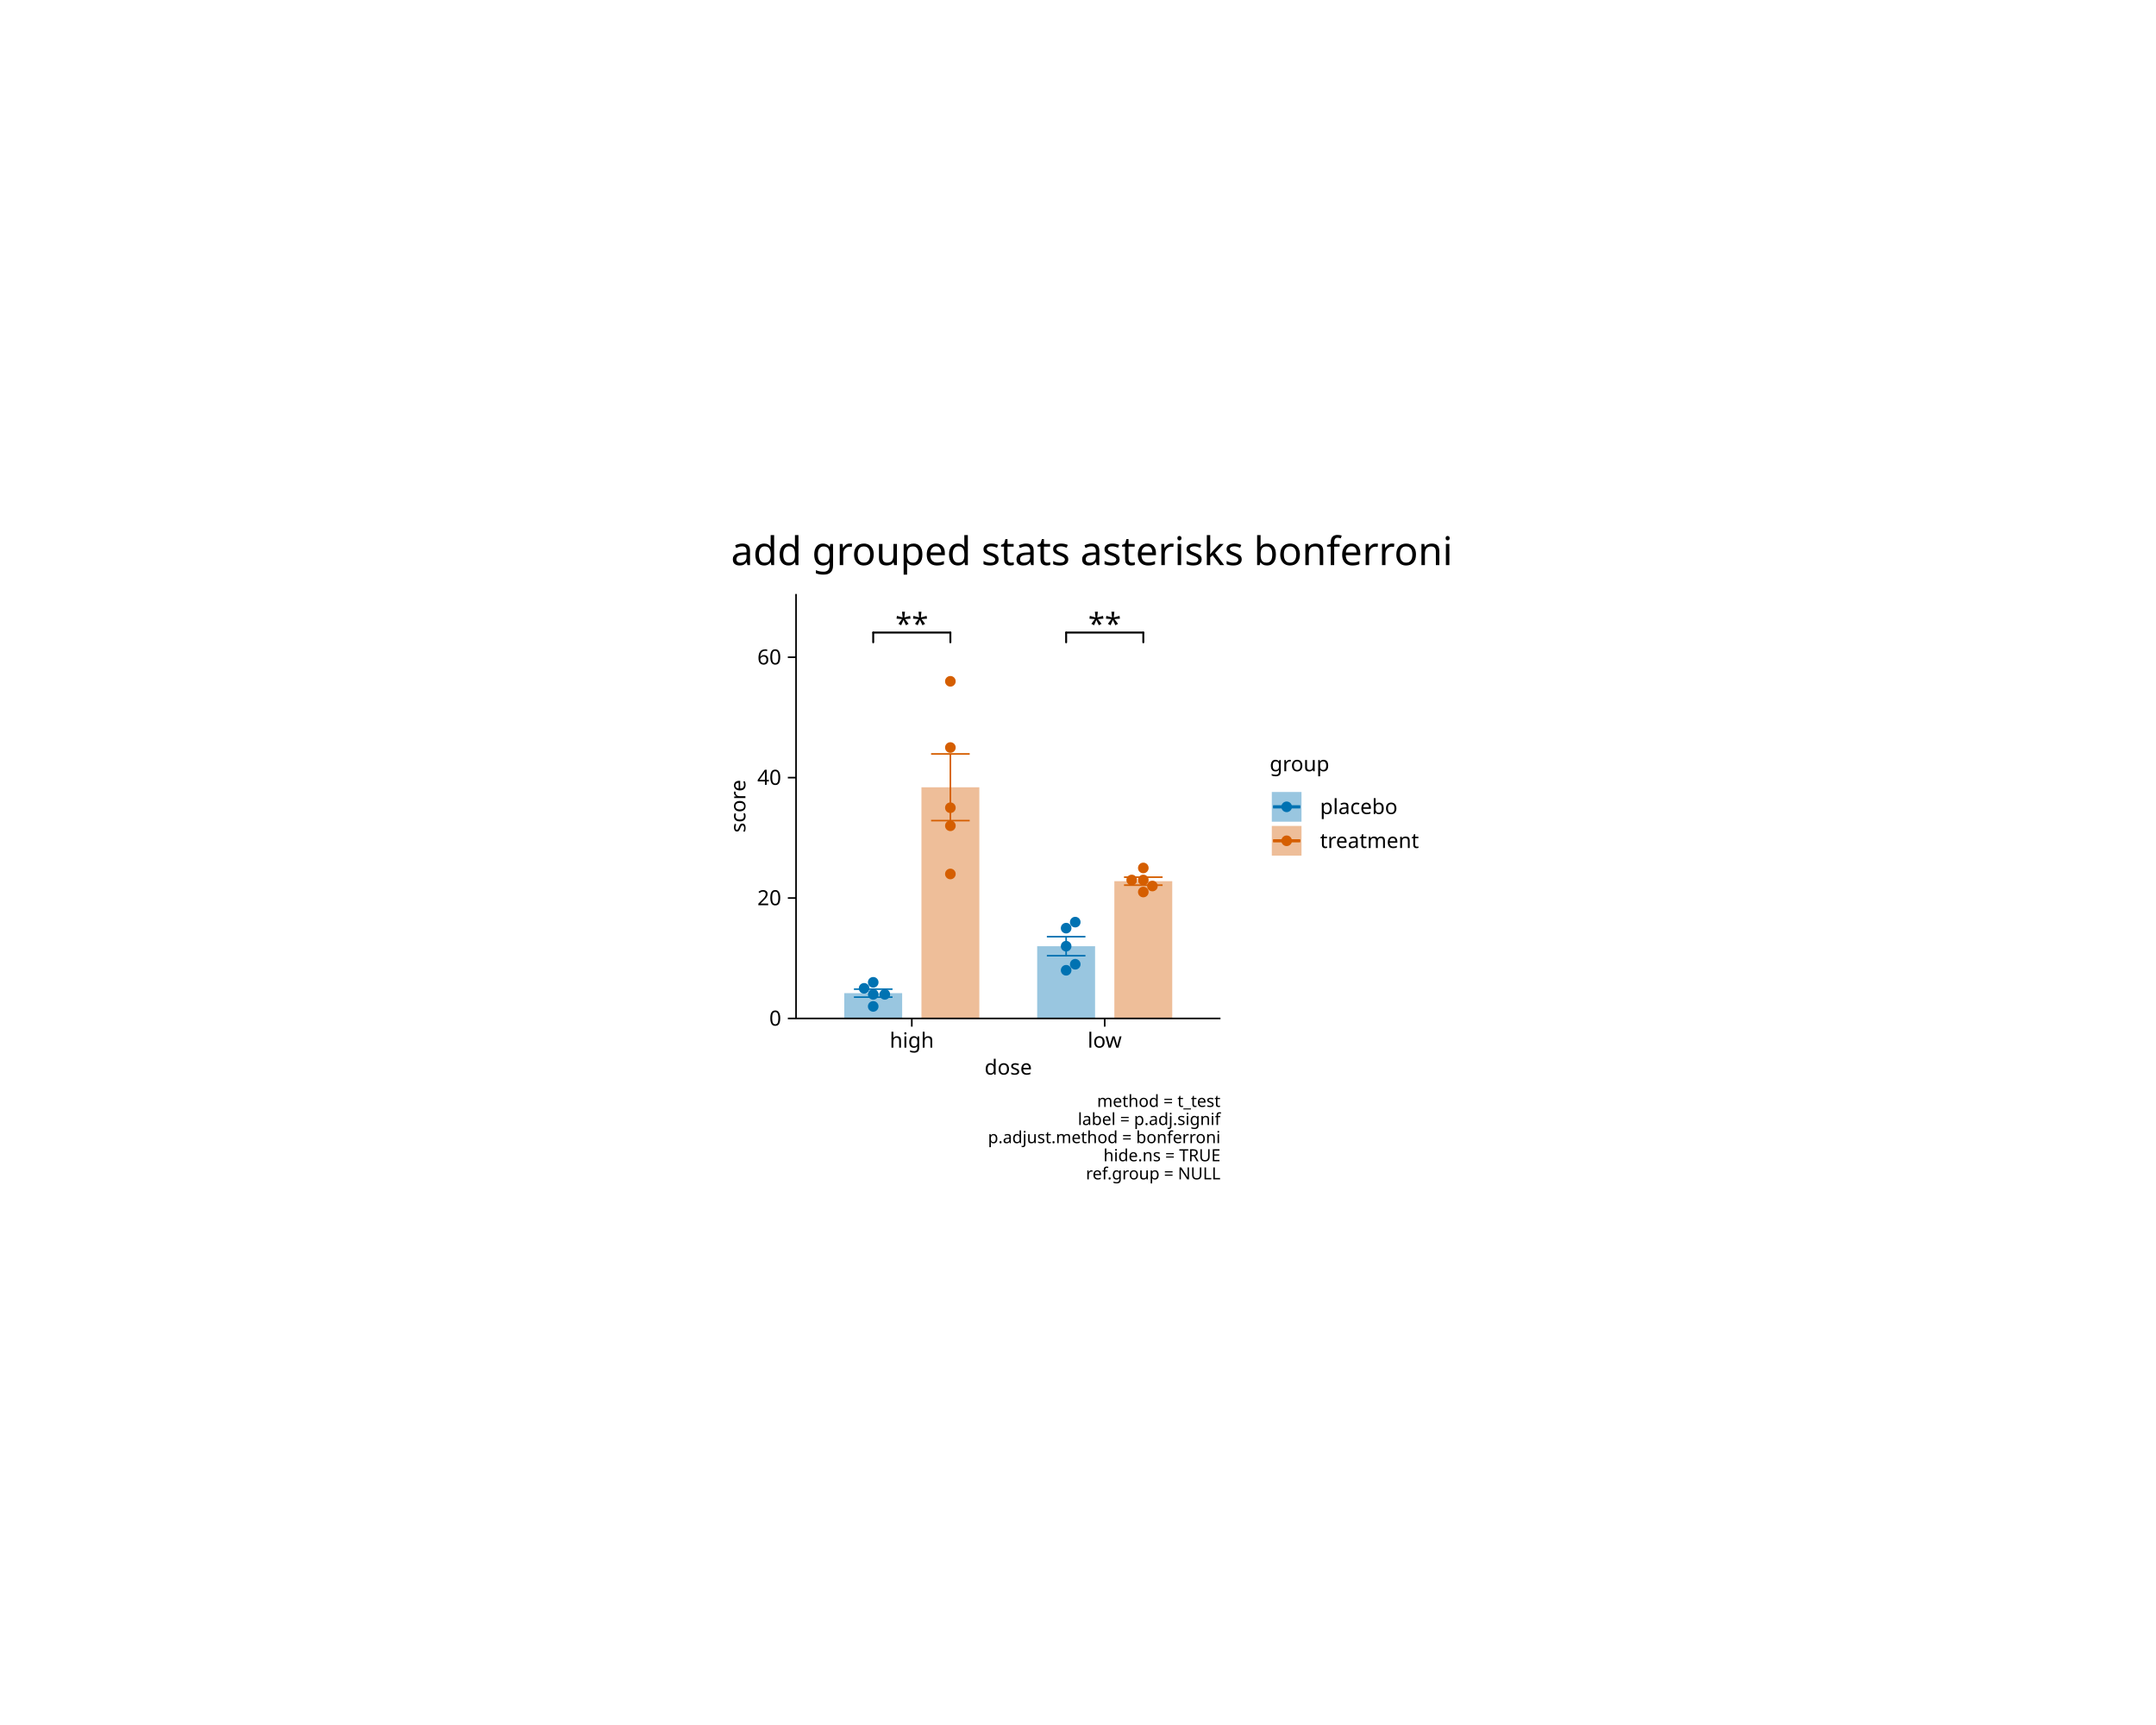
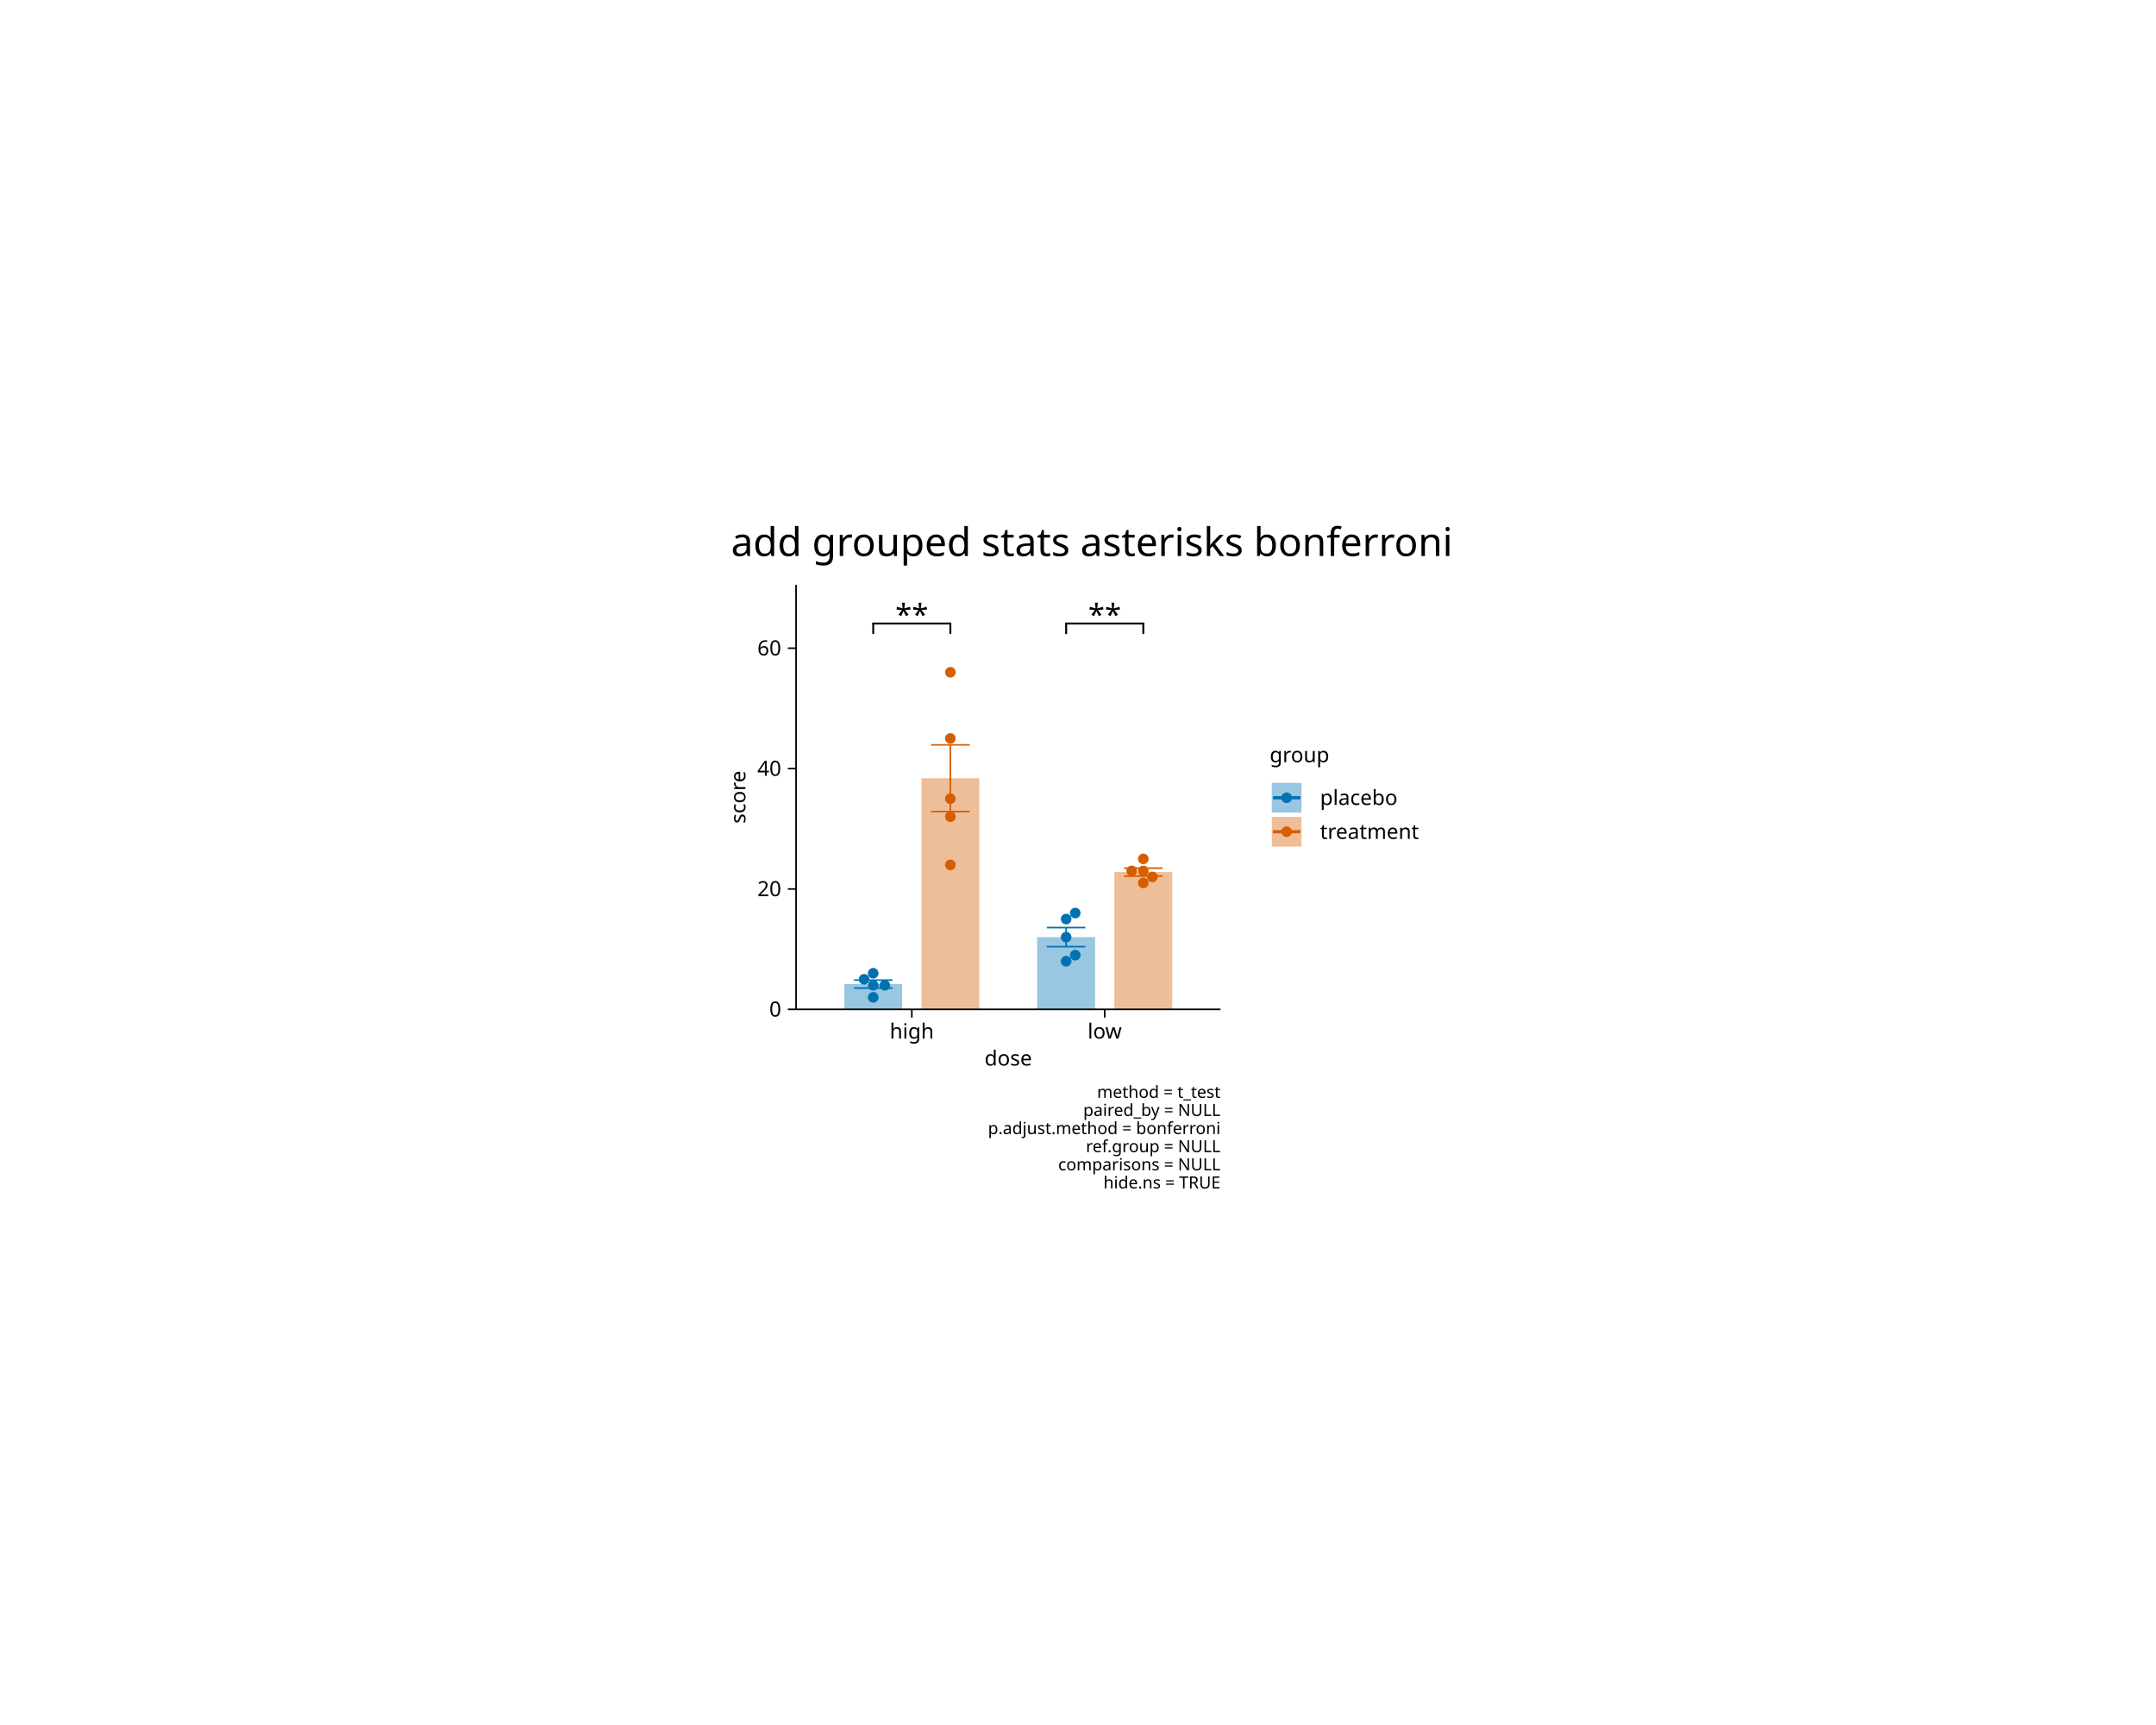
<svg xmlns="http://www.w3.org/2000/svg" class="svglite" data-engine-version="2.0" width="720.00pt" height="576.00pt" viewBox="0 0 720.00 576.00">
  <defs>
    <style type="text/css">
    .svglite line, .svglite polyline, .svglite polygon, .svglite path, .svglite rect, .svglite circle {
      fill: none;
      stroke: #000000;
      stroke-linecap: round;
      stroke-linejoin: round;
      stroke-miterlimit: 10.00;
    }
  </style>
  </defs>
  <rect width="100%" height="100%" style="stroke: none; fill: #FFFFFF;" />
  <defs>
    <clipPath id="cpMC4wMHw3MjAuMDB8MC4wMHw1NzYuMDA=">
      <rect x="0.00" y="0.00" width="720.00" height="576.00" />
    </clipPath>
  </defs>
  <g clip-path="url(#cpMC4wMHw3MjAuMDB8MC4wMHw1NzYuMDA=)">
</g>
  <defs>
-     <clipPath id="cpMjM3LjIyfDQ4Mi43OHwxNzQuMTN8NDAxLjg3">
-       <rect x="237.22" y="174.13" width="245.56" height="227.73" />
+     <clipPath id="cpMjM3LjIyfDQ4Mi43OHwxNzEuMTF8NDA0Ljg5">
+       <rect x="237.22" y="171.11" width="245.56" height="233.78" />
    </clipPath>
  </defs>
-   <g clip-path="url(#cpMjM3LjIyfDQ4Mi43OHwxNzQuMTN8NDAxLjg3)">
-     <rect x="237.22" y="174.13" width="245.56" height="227.73" style="stroke-width: 1.07; stroke: #FFFFFF; fill: #FFFFFF;" />
+   <g clip-path="url(#cpMjM3LjIyfDQ4Mi43OHwxNzEuMTF8NDA0Ljg5)">
+     <rect x="237.22" y="171.11" width="245.56" height="233.78" style="stroke-width: 1.07; stroke: #FFFFFF; fill: #FFFFFF;" />
  </g>
  <g clip-path="url(#cpMC4wMHw3MjAuMDB8MC4wMHw1NzYuMDA=)">
</g>
  <defs>
-     <clipPath id="cpMjY1Ljg0fDQwNy41OHwxOTguMzR8MzQwLjA3">
-       <rect x="265.84" y="198.34" width="141.73" height="141.73" />
+     <clipPath id="cpMjY1Ljg0fDQwNy41OHwxOTUuMzF8MzM3LjA0">
+       <rect x="265.84" y="195.31" width="141.73" height="141.73" />
    </clipPath>
  </defs>
-   <g clip-path="url(#cpMjY1Ljg0fDQwNy41OHwxOTguMzR8MzQwLjA3)">
+   <g clip-path="url(#cpMjY1Ljg0fDQwNy41OHwxOTUuMzF8MzM3LjA0)">
</g>
  <g clip-path="url(#cpMC4wMHw3MjAuMDB8MC4wMHw1NzYuMDA=)">
</g>
  <defs>
-     <clipPath id="cpMjQyLjcwfDQ3Ny4zMHwxOTYuOTJ8Mzk2LjM5">
-       <rect x="242.70" y="196.92" width="234.60" height="199.47" />
+     <clipPath id="cpMjQyLjcwfDQ3Ny4zMHwxOTMuODl8Mzk5LjQx">
+       <rect x="242.70" y="193.89" width="234.60" height="205.52" />
    </clipPath>
  </defs>
-   <g clip-path="url(#cpMjQyLjcwfDQ3Ny4zMHwxOTYuOTJ8Mzk2LjM5)">
-     <rect x="242.70" y="196.92" width="234.60" height="199.47" style="stroke-width: 1.07; stroke: none;" />
+   <g clip-path="url(#cpMjQyLjcwfDQ3Ny4zMHwxOTMuODl8Mzk5LjQx)">
+     <rect x="242.70" y="193.89" width="234.60" height="205.52" style="stroke-width: 1.07; stroke: none;" />
  </g>
  <g clip-path="url(#cpMC4wMHw3MjAuMDB8MC4wMHw1NzYuMDA=)">
</g>
-   <g clip-path="url(#cpMjY1Ljg0fDQwNy41OHwxOTguMzR8MzQwLjA3)">
-     <rect x="265.84" y="198.34" width="141.73" height="141.73" style="stroke-width: 1.07; stroke: none;" />
-     <rect x="281.95" y="331.63" width="19.33" height="8.44" style="stroke-width: 1.07; stroke: none; stroke-linecap: butt; stroke-linejoin: miter; fill: #0072B2; fill-opacity: 0.40;" />
-     <rect x="307.72" y="262.88" width="19.33" height="77.19" style="stroke-width: 1.07; stroke: none; stroke-linecap: butt; stroke-linejoin: miter; fill: #D55E00; fill-opacity: 0.40;" />
-     <rect x="346.37" y="315.95" width="19.33" height="24.12" style="stroke-width: 1.07; stroke: none; stroke-linecap: butt; stroke-linejoin: miter; fill: #0072B2; fill-opacity: 0.40;" />
-     <rect x="372.14" y="294.24" width="19.33" height="45.83" style="stroke-width: 1.07; stroke: none; stroke-linecap: butt; stroke-linejoin: miter; fill: #D55E00; fill-opacity: 0.40;" />
-     <polyline points="285.17,330.29 298.06,330.29 " style="stroke-width: 0.53; stroke: #0072B2; stroke-linecap: butt;" />
-     <polyline points="291.61,330.29 291.61,332.96 " style="stroke-width: 0.53; stroke: #0072B2; stroke-linecap: butt;" />
-     <polyline points="285.17,332.96 298.06,332.96 " style="stroke-width: 0.53; stroke: #0072B2; stroke-linecap: butt;" />
-     <polyline points="310.94,251.75 323.83,251.75 " style="stroke-width: 0.53; stroke: #D55E00; stroke-linecap: butt;" />
-     <polyline points="317.38,251.75 317.38,274.01 " style="stroke-width: 0.53; stroke: #D55E00; stroke-linecap: butt;" />
-     <polyline points="310.94,274.01 323.83,274.01 " style="stroke-width: 0.53; stroke: #D55E00; stroke-linecap: butt;" />
-     <polyline points="349.60,312.77 362.48,312.77 " style="stroke-width: 0.53; stroke: #0072B2; stroke-linecap: butt;" />
-     <polyline points="356.04,312.77 356.04,319.12 " style="stroke-width: 0.53; stroke: #0072B2; stroke-linecap: butt;" />
-     <polyline points="349.60,319.12 362.48,319.12 " style="stroke-width: 0.53; stroke: #0072B2; stroke-linecap: butt;" />
-     <polyline points="375.36,292.90 388.25,292.90 " style="stroke-width: 0.53; stroke: #D55E00; stroke-linecap: butt;" />
-     <polyline points="381.81,292.90 381.81,295.57 " style="stroke-width: 0.53; stroke: #D55E00; stroke-linecap: butt;" />
-     <polyline points="375.36,295.57 388.25,295.57 " style="stroke-width: 0.53; stroke: #D55E00; stroke-linecap: butt;" />
-     <circle cx="291.61" cy="336.05" r="1.42" style="stroke-width: 0.71; stroke: #0072B2; fill: #0072B2;" />
-     <circle cx="291.61" cy="332.03" r="1.42" style="stroke-width: 0.71; stroke: #0072B2; fill: #0072B2;" />
-     <circle cx="288.57" cy="330.02" r="1.42" style="stroke-width: 0.71; stroke: #0072B2; fill: #0072B2;" />
-     <circle cx="295.48" cy="332.03" r="1.42" style="stroke-width: 0.71; stroke: #0072B2; fill: #0072B2;" />
-     <circle cx="291.61" cy="328.01" r="1.42" style="stroke-width: 0.71; stroke: #0072B2; fill: #0072B2;" />
-     <circle cx="317.38" cy="275.74" r="1.42" style="stroke-width: 0.71; stroke: #D55E00; fill: #D55E00;" />
-     <circle cx="317.38" cy="269.71" r="1.42" style="stroke-width: 0.71; stroke: #D55E00; fill: #D55E00;" />
-     <circle cx="317.38" cy="291.83" r="1.42" style="stroke-width: 0.71; stroke: #D55E00; fill: #D55E00;" />
-     <circle cx="317.38" cy="249.61" r="1.42" style="stroke-width: 0.71; stroke: #D55E00; fill: #D55E00;" />
-     <circle cx="317.38" cy="227.50" r="1.42" style="stroke-width: 0.71; stroke: #D55E00; fill: #D55E00;" />
-     <circle cx="359.08" cy="321.98" r="1.42" style="stroke-width: 0.71; stroke: #0072B2; fill: #0072B2;" />
-     <circle cx="356.04" cy="323.99" r="1.42" style="stroke-width: 0.71; stroke: #0072B2; fill: #0072B2;" />
-     <circle cx="356.04" cy="315.95" r="1.42" style="stroke-width: 0.71; stroke: #0072B2; fill: #0072B2;" />
-     <circle cx="356.04" cy="309.92" r="1.42" style="stroke-width: 0.71; stroke: #0072B2; fill: #0072B2;" />
-     <circle cx="359.08" cy="307.91" r="1.42" style="stroke-width: 0.71; stroke: #0072B2; fill: #0072B2;" />
-     <circle cx="381.81" cy="293.84" r="1.42" style="stroke-width: 0.71; stroke: #D55E00; fill: #D55E00;" />
-     <circle cx="381.81" cy="289.82" r="1.42" style="stroke-width: 0.71; stroke: #D55E00; fill: #D55E00;" />
-     <circle cx="381.81" cy="297.86" r="1.42" style="stroke-width: 0.71; stroke: #D55E00; fill: #D55E00;" />
-     <circle cx="384.85" cy="295.85" r="1.42" style="stroke-width: 0.71; stroke: #D55E00; fill: #D55E00;" />
-     <circle cx="377.94" cy="293.84" r="1.42" style="stroke-width: 0.71; stroke: #D55E00; fill: #D55E00;" />
-     <text x="304.50" y="211.87" text-anchor="middle" style="font-size: 10.00px; font-family: sans;" textLength="7.79px" lengthAdjust="spacingAndGlyphs">**</text>
-     <text x="368.92" y="211.87" text-anchor="middle" style="font-size: 10.00px; font-family: sans;" textLength="7.79px" lengthAdjust="spacingAndGlyphs">**</text>
-     <line x1="291.61" y1="214.48" x2="291.61" y2="211.22" style="stroke-width: 0.64;" />
-     <line x1="356.04" y1="214.48" x2="356.04" y2="211.22" style="stroke-width: 0.64;" />
-     <line x1="291.61" y1="211.22" x2="317.38" y2="211.22" style="stroke-width: 0.64;" />
-     <line x1="356.04" y1="211.22" x2="381.81" y2="211.22" style="stroke-width: 0.64;" />
-     <line x1="317.38" y1="211.22" x2="317.38" y2="214.48" style="stroke-width: 0.64;" />
-     <line x1="381.81" y1="211.22" x2="381.81" y2="214.48" style="stroke-width: 0.64;" />
+   <g clip-path="url(#cpMjY1Ljg0fDQwNy41OHwxOTUuMzF8MzM3LjA0)">
+     <rect x="265.84" y="195.31" width="141.73" height="141.73" style="stroke-width: 1.07; stroke: none;" />
+     <rect x="281.95" y="328.60" width="19.33" height="8.44" style="stroke-width: 1.07; stroke: none; stroke-linecap: butt; stroke-linejoin: miter; fill: #0072B2; fill-opacity: 0.40;" />
+     <rect x="307.72" y="259.86" width="19.33" height="77.19" style="stroke-width: 1.07; stroke: none; stroke-linecap: butt; stroke-linejoin: miter; fill: #D55E00; fill-opacity: 0.40;" />
+     <rect x="346.37" y="312.92" width="19.33" height="24.12" style="stroke-width: 1.07; stroke: none; stroke-linecap: butt; stroke-linejoin: miter; fill: #0072B2; fill-opacity: 0.40;" />
+     <rect x="372.14" y="291.21" width="19.33" height="45.83" style="stroke-width: 1.07; stroke: none; stroke-linecap: butt; stroke-linejoin: miter; fill: #D55E00; fill-opacity: 0.40;" />
+     <polyline points="285.17,327.27 298.06,327.27 " style="stroke-width: 0.53; stroke: #0072B2; stroke-linecap: butt;" />
+     <polyline points="291.61,327.27 291.61,329.93 " style="stroke-width: 0.53; stroke: #0072B2; stroke-linecap: butt;" />
+     <polyline points="285.17,329.93 298.06,329.93 " style="stroke-width: 0.53; stroke: #0072B2; stroke-linecap: butt;" />
+     <polyline points="310.94,248.73 323.83,248.73 " style="stroke-width: 0.53; stroke: #D55E00; stroke-linecap: butt;" />
+     <polyline points="317.38,248.73 317.38,270.99 " style="stroke-width: 0.53; stroke: #D55E00; stroke-linecap: butt;" />
+     <polyline points="310.94,270.99 323.83,270.99 " style="stroke-width: 0.53; stroke: #D55E00; stroke-linecap: butt;" />
+     <polyline points="349.60,309.74 362.48,309.74 " style="stroke-width: 0.53; stroke: #0072B2; stroke-linecap: butt;" />
+     <polyline points="356.04,309.74 356.04,316.10 " style="stroke-width: 0.53; stroke: #0072B2; stroke-linecap: butt;" />
+     <polyline points="349.60,316.10 362.48,316.10 " style="stroke-width: 0.53; stroke: #0072B2; stroke-linecap: butt;" />
+     <polyline points="375.36,289.88 388.25,289.88 " style="stroke-width: 0.53; stroke: #D55E00; stroke-linecap: butt;" />
+     <polyline points="381.81,289.88 381.81,292.55 " style="stroke-width: 0.53; stroke: #D55E00; stroke-linecap: butt;" />
+     <polyline points="375.36,292.55 388.25,292.55 " style="stroke-width: 0.53; stroke: #D55E00; stroke-linecap: butt;" />
+     <circle cx="291.61" cy="333.02" r="1.42" style="stroke-width: 0.71; stroke: #0072B2; fill: #0072B2;" />
+     <circle cx="291.61" cy="329.00" r="1.42" style="stroke-width: 0.71; stroke: #0072B2; fill: #0072B2;" />
+     <circle cx="288.57" cy="326.99" r="1.42" style="stroke-width: 0.71; stroke: #0072B2; fill: #0072B2;" />
+     <circle cx="295.48" cy="329.00" r="1.42" style="stroke-width: 0.71; stroke: #0072B2; fill: #0072B2;" />
+     <circle cx="291.61" cy="324.98" r="1.42" style="stroke-width: 0.71; stroke: #0072B2; fill: #0072B2;" />
+     <circle cx="317.38" cy="272.72" r="1.42" style="stroke-width: 0.71; stroke: #D55E00; fill: #D55E00;" />
+     <circle cx="317.38" cy="266.69" r="1.42" style="stroke-width: 0.71; stroke: #D55E00; fill: #D55E00;" />
+     <circle cx="317.38" cy="288.80" r="1.42" style="stroke-width: 0.71; stroke: #D55E00; fill: #D55E00;" />
+     <circle cx="317.38" cy="246.59" r="1.42" style="stroke-width: 0.71; stroke: #D55E00; fill: #D55E00;" />
+     <circle cx="317.38" cy="224.48" r="1.42" style="stroke-width: 0.71; stroke: #D55E00; fill: #D55E00;" />
+     <circle cx="359.08" cy="318.95" r="1.42" style="stroke-width: 0.71; stroke: #0072B2; fill: #0072B2;" />
+     <circle cx="356.04" cy="320.96" r="1.42" style="stroke-width: 0.71; stroke: #0072B2; fill: #0072B2;" />
+     <circle cx="356.04" cy="312.92" r="1.42" style="stroke-width: 0.71; stroke: #0072B2; fill: #0072B2;" />
+     <circle cx="356.04" cy="306.89" r="1.42" style="stroke-width: 0.71; stroke: #0072B2; fill: #0072B2;" />
+     <circle cx="359.08" cy="304.88" r="1.42" style="stroke-width: 0.71; stroke: #0072B2; fill: #0072B2;" />
+     <circle cx="381.81" cy="290.81" r="1.42" style="stroke-width: 0.71; stroke: #D55E00; fill: #D55E00;" />
+     <circle cx="381.81" cy="286.79" r="1.42" style="stroke-width: 0.71; stroke: #D55E00; fill: #D55E00;" />
+     <circle cx="381.81" cy="294.83" r="1.42" style="stroke-width: 0.71; stroke: #D55E00; fill: #D55E00;" />
+     <circle cx="384.85" cy="292.82" r="1.42" style="stroke-width: 0.71; stroke: #D55E00; fill: #D55E00;" />
+     <circle cx="377.94" cy="290.81" r="1.42" style="stroke-width: 0.71; stroke: #D55E00; fill: #D55E00;" />
+     <text x="304.50" y="208.84" text-anchor="middle" style="font-size: 10.00px; font-family: sans;" textLength="7.79px" lengthAdjust="spacingAndGlyphs">**</text>
+     <text x="368.92" y="208.84" text-anchor="middle" style="font-size: 10.00px; font-family: sans;" textLength="7.79px" lengthAdjust="spacingAndGlyphs">**</text>
+     <line x1="291.61" y1="211.45" x2="291.61" y2="208.20" style="stroke-width: 0.64;" />
+     <line x1="356.04" y1="211.45" x2="356.04" y2="208.20" style="stroke-width: 0.64;" />
+     <line x1="291.61" y1="208.20" x2="317.38" y2="208.20" style="stroke-width: 0.64;" />
+     <line x1="356.04" y1="208.20" x2="381.81" y2="208.20" style="stroke-width: 0.64;" />
+     <line x1="317.38" y1="208.20" x2="317.38" y2="211.45" style="stroke-width: 0.64;" />
+     <line x1="381.81" y1="208.20" x2="381.81" y2="211.45" style="stroke-width: 0.64;" />
  </g>
  <g clip-path="url(#cpMC4wMHw3MjAuMDB8MC4wMHw1NzYuMDA=)">
-     <polyline points="265.84,340.07 265.84,198.34 " style="stroke-width: 0.53; stroke-linecap: butt;" />
-     <text x="260.91" y="342.48" text-anchor="end" style="font-size: 7.00px; font-family: sans;" textLength="3.89px" lengthAdjust="spacingAndGlyphs">0</text>
-     <text x="260.91" y="302.27" text-anchor="end" style="font-size: 7.00px; font-family: sans;" textLength="7.79px" lengthAdjust="spacingAndGlyphs">20</text>
-     <text x="260.91" y="262.07" text-anchor="end" style="font-size: 7.00px; font-family: sans;" textLength="7.79px" lengthAdjust="spacingAndGlyphs">40</text>
-     <text x="260.91" y="221.87" text-anchor="end" style="font-size: 7.00px; font-family: sans;" textLength="7.79px" lengthAdjust="spacingAndGlyphs">60</text>
-     <polyline points="263.10,340.07 265.84,340.07 " style="stroke-width: 0.53; stroke-linecap: butt;" />
-     <polyline points="263.10,299.87 265.84,299.87 " style="stroke-width: 0.53; stroke-linecap: butt;" />
-     <polyline points="263.10,259.66 265.84,259.66 " style="stroke-width: 0.53; stroke-linecap: butt;" />
-     <polyline points="263.10,219.46 265.84,219.46 " style="stroke-width: 0.53; stroke-linecap: butt;" />
-     <polyline points="265.84,340.07 407.58,340.07 " style="stroke-width: 0.53; stroke-linecap: butt;" />
-     <polyline points="304.50,342.81 304.50,340.07 " style="stroke-width: 0.53; stroke-linecap: butt;" />
-     <polyline points="368.92,342.81 368.92,340.07 " style="stroke-width: 0.53; stroke-linecap: butt;" />
-     <text x="304.50" y="349.82" text-anchor="middle" style="font-size: 7.00px; font-family: sans;" textLength="13.23px" lengthAdjust="spacingAndGlyphs">high</text>
-     <text x="368.92" y="349.82" text-anchor="middle" style="font-size: 7.00px; font-family: sans;" textLength="10.50px" lengthAdjust="spacingAndGlyphs">low</text>
-     <text x="336.71" y="358.83" text-anchor="middle" style="font-size: 7.00px; font-family: sans;" textLength="15.18px" lengthAdjust="spacingAndGlyphs">dose</text>
-     <text transform="translate(248.93,269.20) rotate(-90)" text-anchor="middle" style="font-size: 7.00px; font-family: sans;" textLength="17.12px" lengthAdjust="spacingAndGlyphs">score</text>
-     <rect x="418.54" y="246.51" width="57.35" height="45.39" style="stroke-width: 1.07; stroke: none;" />
-     <text x="424.01" y="257.53" style="font-size: 7.00px; font-family: sans;" textLength="17.90px" lengthAdjust="spacingAndGlyphs">group</text>
-     <rect x="424.01" y="263.74" width="11.34" height="11.34" style="stroke-width: 1.07; stroke: none;" />
-     <rect x="424.72" y="264.45" width="9.92" height="9.92" style="stroke-width: 1.07; stroke: none; stroke-linecap: butt; stroke-linejoin: miter; fill: #0072B2; fill-opacity: 0.40;" />
-     <line x1="425.15" y1="269.41" x2="434.22" y2="269.41" style="stroke-width: 0.53; stroke: #0072B2; stroke-linecap: butt;" />
-     <circle cx="429.68" cy="269.41" r="1.42" style="stroke-width: 0.71; stroke: #0072B2; fill: #0072B2;" />
-     <line x1="425.15" y1="269.41" x2="434.22" y2="269.41" style="stroke-width: 1.07; stroke: #0072B2; stroke-linecap: butt;" />
-     <rect x="424.01" y="275.08" width="11.34" height="11.34" style="stroke-width: 1.07; stroke: none;" />
-     <rect x="424.72" y="275.79" width="9.92" height="9.92" style="stroke-width: 1.07; stroke: none; stroke-linecap: butt; stroke-linejoin: miter; fill: #D55E00; fill-opacity: 0.40;" />
-     <line x1="425.15" y1="280.75" x2="434.22" y2="280.75" style="stroke-width: 0.53; stroke: #D55E00; stroke-linecap: butt;" />
-     <circle cx="429.68" cy="280.75" r="1.42" style="stroke-width: 0.71; stroke: #D55E00; fill: #D55E00;" />
-     <line x1="425.15" y1="280.75" x2="434.22" y2="280.75" style="stroke-width: 1.07; stroke: #D55E00; stroke-linecap: butt;" />
-     <text x="440.83" y="271.82" style="font-size: 7.00px; font-family: sans;" textLength="24.52px" lengthAdjust="spacingAndGlyphs">placebo</text>
-     <text x="440.83" y="283.15" style="font-size: 7.00px; font-family: sans;" textLength="29.57px" lengthAdjust="spacingAndGlyphs">treatment</text>
-     <text x="407.58" y="369.61" text-anchor="end" style="font-size: 5.60px; font-family: sans;" textLength="38.76px" lengthAdjust="spacingAndGlyphs">method = t_test</text>
-     <text x="407.58" y="375.66" text-anchor="end" style="font-size: 5.60px; font-family: sans;" textLength="44.99px" lengthAdjust="spacingAndGlyphs">label = p.adj.signif</text>
-     <text x="407.58" y="381.71" text-anchor="end" style="font-size: 5.60px; font-family: sans;" textLength="71.45px" lengthAdjust="spacingAndGlyphs">p.adjust.method = bonferroni</text>
-     <text x="407.58" y="387.76" text-anchor="end" style="font-size: 5.60px; font-family: sans;" textLength="39.69px" lengthAdjust="spacingAndGlyphs">hide.ns = TRUE</text>
-     <text x="407.58" y="393.81" text-anchor="end" style="font-size: 5.60px; font-family: sans;" textLength="43.12px" lengthAdjust="spacingAndGlyphs">ref.group = NULL</text>
-     <text x="244.12" y="188.70" style="font-size: 13.20px; font-family: sans;" textLength="224.56px" lengthAdjust="spacingAndGlyphs">add grouped stats asterisks bonferroni</text>
+     <polyline points="265.84,337.04 265.84,195.31 " style="stroke-width: 0.53; stroke-linecap: butt;" />
+     <text x="260.91" y="339.45" text-anchor="end" style="font-size: 7.00px; font-family: sans;" textLength="3.89px" lengthAdjust="spacingAndGlyphs">0</text>
+     <text x="260.91" y="299.25" text-anchor="end" style="font-size: 7.00px; font-family: sans;" textLength="7.79px" lengthAdjust="spacingAndGlyphs">20</text>
+     <text x="260.91" y="259.05" text-anchor="end" style="font-size: 7.00px; font-family: sans;" textLength="7.79px" lengthAdjust="spacingAndGlyphs">40</text>
+     <text x="260.91" y="218.85" text-anchor="end" style="font-size: 7.00px; font-family: sans;" textLength="7.79px" lengthAdjust="spacingAndGlyphs">60</text>
+     <polyline points="263.10,337.04 265.84,337.04 " style="stroke-width: 0.53; stroke-linecap: butt;" />
+     <polyline points="263.10,296.84 265.84,296.84 " style="stroke-width: 0.53; stroke-linecap: butt;" />
+     <polyline points="263.10,256.64 265.84,256.64 " style="stroke-width: 0.53; stroke-linecap: butt;" />
+     <polyline points="263.10,216.44 265.84,216.44 " style="stroke-width: 0.53; stroke-linecap: butt;" />
+     <polyline points="265.84,337.04 407.58,337.04 " style="stroke-width: 0.53; stroke-linecap: butt;" />
+     <polyline points="304.50,339.78 304.50,337.04 " style="stroke-width: 0.53; stroke-linecap: butt;" />
+     <polyline points="368.92,339.78 368.92,337.04 " style="stroke-width: 0.53; stroke-linecap: butt;" />
+     <text x="304.50" y="346.79" text-anchor="middle" style="font-size: 7.00px; font-family: sans;" textLength="13.23px" lengthAdjust="spacingAndGlyphs">high</text>
+     <text x="368.92" y="346.79" text-anchor="middle" style="font-size: 7.00px; font-family: sans;" textLength="10.50px" lengthAdjust="spacingAndGlyphs">low</text>
+     <text x="336.71" y="355.80" text-anchor="middle" style="font-size: 7.00px; font-family: sans;" textLength="15.18px" lengthAdjust="spacingAndGlyphs">dose</text>
+     <text transform="translate(248.93,266.18) rotate(-90)" text-anchor="middle" style="font-size: 7.00px; font-family: sans;" textLength="17.12px" lengthAdjust="spacingAndGlyphs">score</text>
+     <rect x="418.54" y="243.48" width="57.35" height="45.39" style="stroke-width: 1.07; stroke: none;" />
+     <text x="424.01" y="254.51" style="font-size: 7.00px; font-family: sans;" textLength="17.90px" lengthAdjust="spacingAndGlyphs">group</text>
+     <rect x="424.01" y="260.71" width="11.34" height="11.34" style="stroke-width: 1.07; stroke: none;" />
+     <rect x="424.72" y="261.42" width="9.92" height="9.92" style="stroke-width: 1.07; stroke: none; stroke-linecap: butt; stroke-linejoin: miter; fill: #0072B2; fill-opacity: 0.40;" />
+     <line x1="425.15" y1="266.38" x2="434.22" y2="266.38" style="stroke-width: 0.53; stroke: #0072B2; stroke-linecap: butt;" />
+     <circle cx="429.68" cy="266.38" r="1.42" style="stroke-width: 0.71; stroke: #0072B2; fill: #0072B2;" />
+     <line x1="425.15" y1="266.38" x2="434.22" y2="266.38" style="stroke-width: 1.07; stroke: #0072B2; stroke-linecap: butt;" />
+     <rect x="424.01" y="272.05" width="11.34" height="11.34" style="stroke-width: 1.07; stroke: none;" />
+     <rect x="424.72" y="272.76" width="9.92" height="9.92" style="stroke-width: 1.07; stroke: none; stroke-linecap: butt; stroke-linejoin: miter; fill: #D55E00; fill-opacity: 0.40;" />
+     <line x1="425.15" y1="277.72" x2="434.22" y2="277.72" style="stroke-width: 0.53; stroke: #D55E00; stroke-linecap: butt;" />
+     <circle cx="429.68" cy="277.72" r="1.42" style="stroke-width: 0.71; stroke: #D55E00; fill: #D55E00;" />
+     <line x1="425.15" y1="277.72" x2="434.22" y2="277.72" style="stroke-width: 1.07; stroke: #D55E00; stroke-linecap: butt;" />
+     <text x="440.83" y="268.79" style="font-size: 7.00px; font-family: sans;" textLength="24.52px" lengthAdjust="spacingAndGlyphs">placebo</text>
+     <text x="440.83" y="280.13" style="font-size: 7.00px; font-family: sans;" textLength="29.57px" lengthAdjust="spacingAndGlyphs">treatment</text>
+     <text x="407.58" y="366.59" text-anchor="end" style="font-size: 5.60px; font-family: sans;" textLength="38.76px" lengthAdjust="spacingAndGlyphs">method = t_test</text>
+     <text x="407.58" y="372.64" text-anchor="end" style="font-size: 5.60px; font-family: sans;" textLength="45.30px" lengthAdjust="spacingAndGlyphs">paired_by = NULL</text>
+     <text x="407.58" y="378.69" text-anchor="end" style="font-size: 5.60px; font-family: sans;" textLength="71.45px" lengthAdjust="spacingAndGlyphs">p.adjust.method = bonferroni</text>
+     <text x="407.58" y="384.73" text-anchor="end" style="font-size: 5.60px; font-family: sans;" textLength="43.12px" lengthAdjust="spacingAndGlyphs">ref.group = NULL</text>
+     <text x="407.58" y="390.78" text-anchor="end" style="font-size: 5.60px; font-family: sans;" textLength="52.46px" lengthAdjust="spacingAndGlyphs">comparisons = NULL</text>
+     <text x="407.58" y="396.83" text-anchor="end" style="font-size: 5.60px; font-family: sans;" textLength="39.69px" lengthAdjust="spacingAndGlyphs">hide.ns = TRUE</text>
+     <text x="244.12" y="185.67" style="font-size: 13.20px; font-family: sans;" textLength="224.56px" lengthAdjust="spacingAndGlyphs">add grouped stats asterisks bonferroni</text>
  </g>
</svg>
